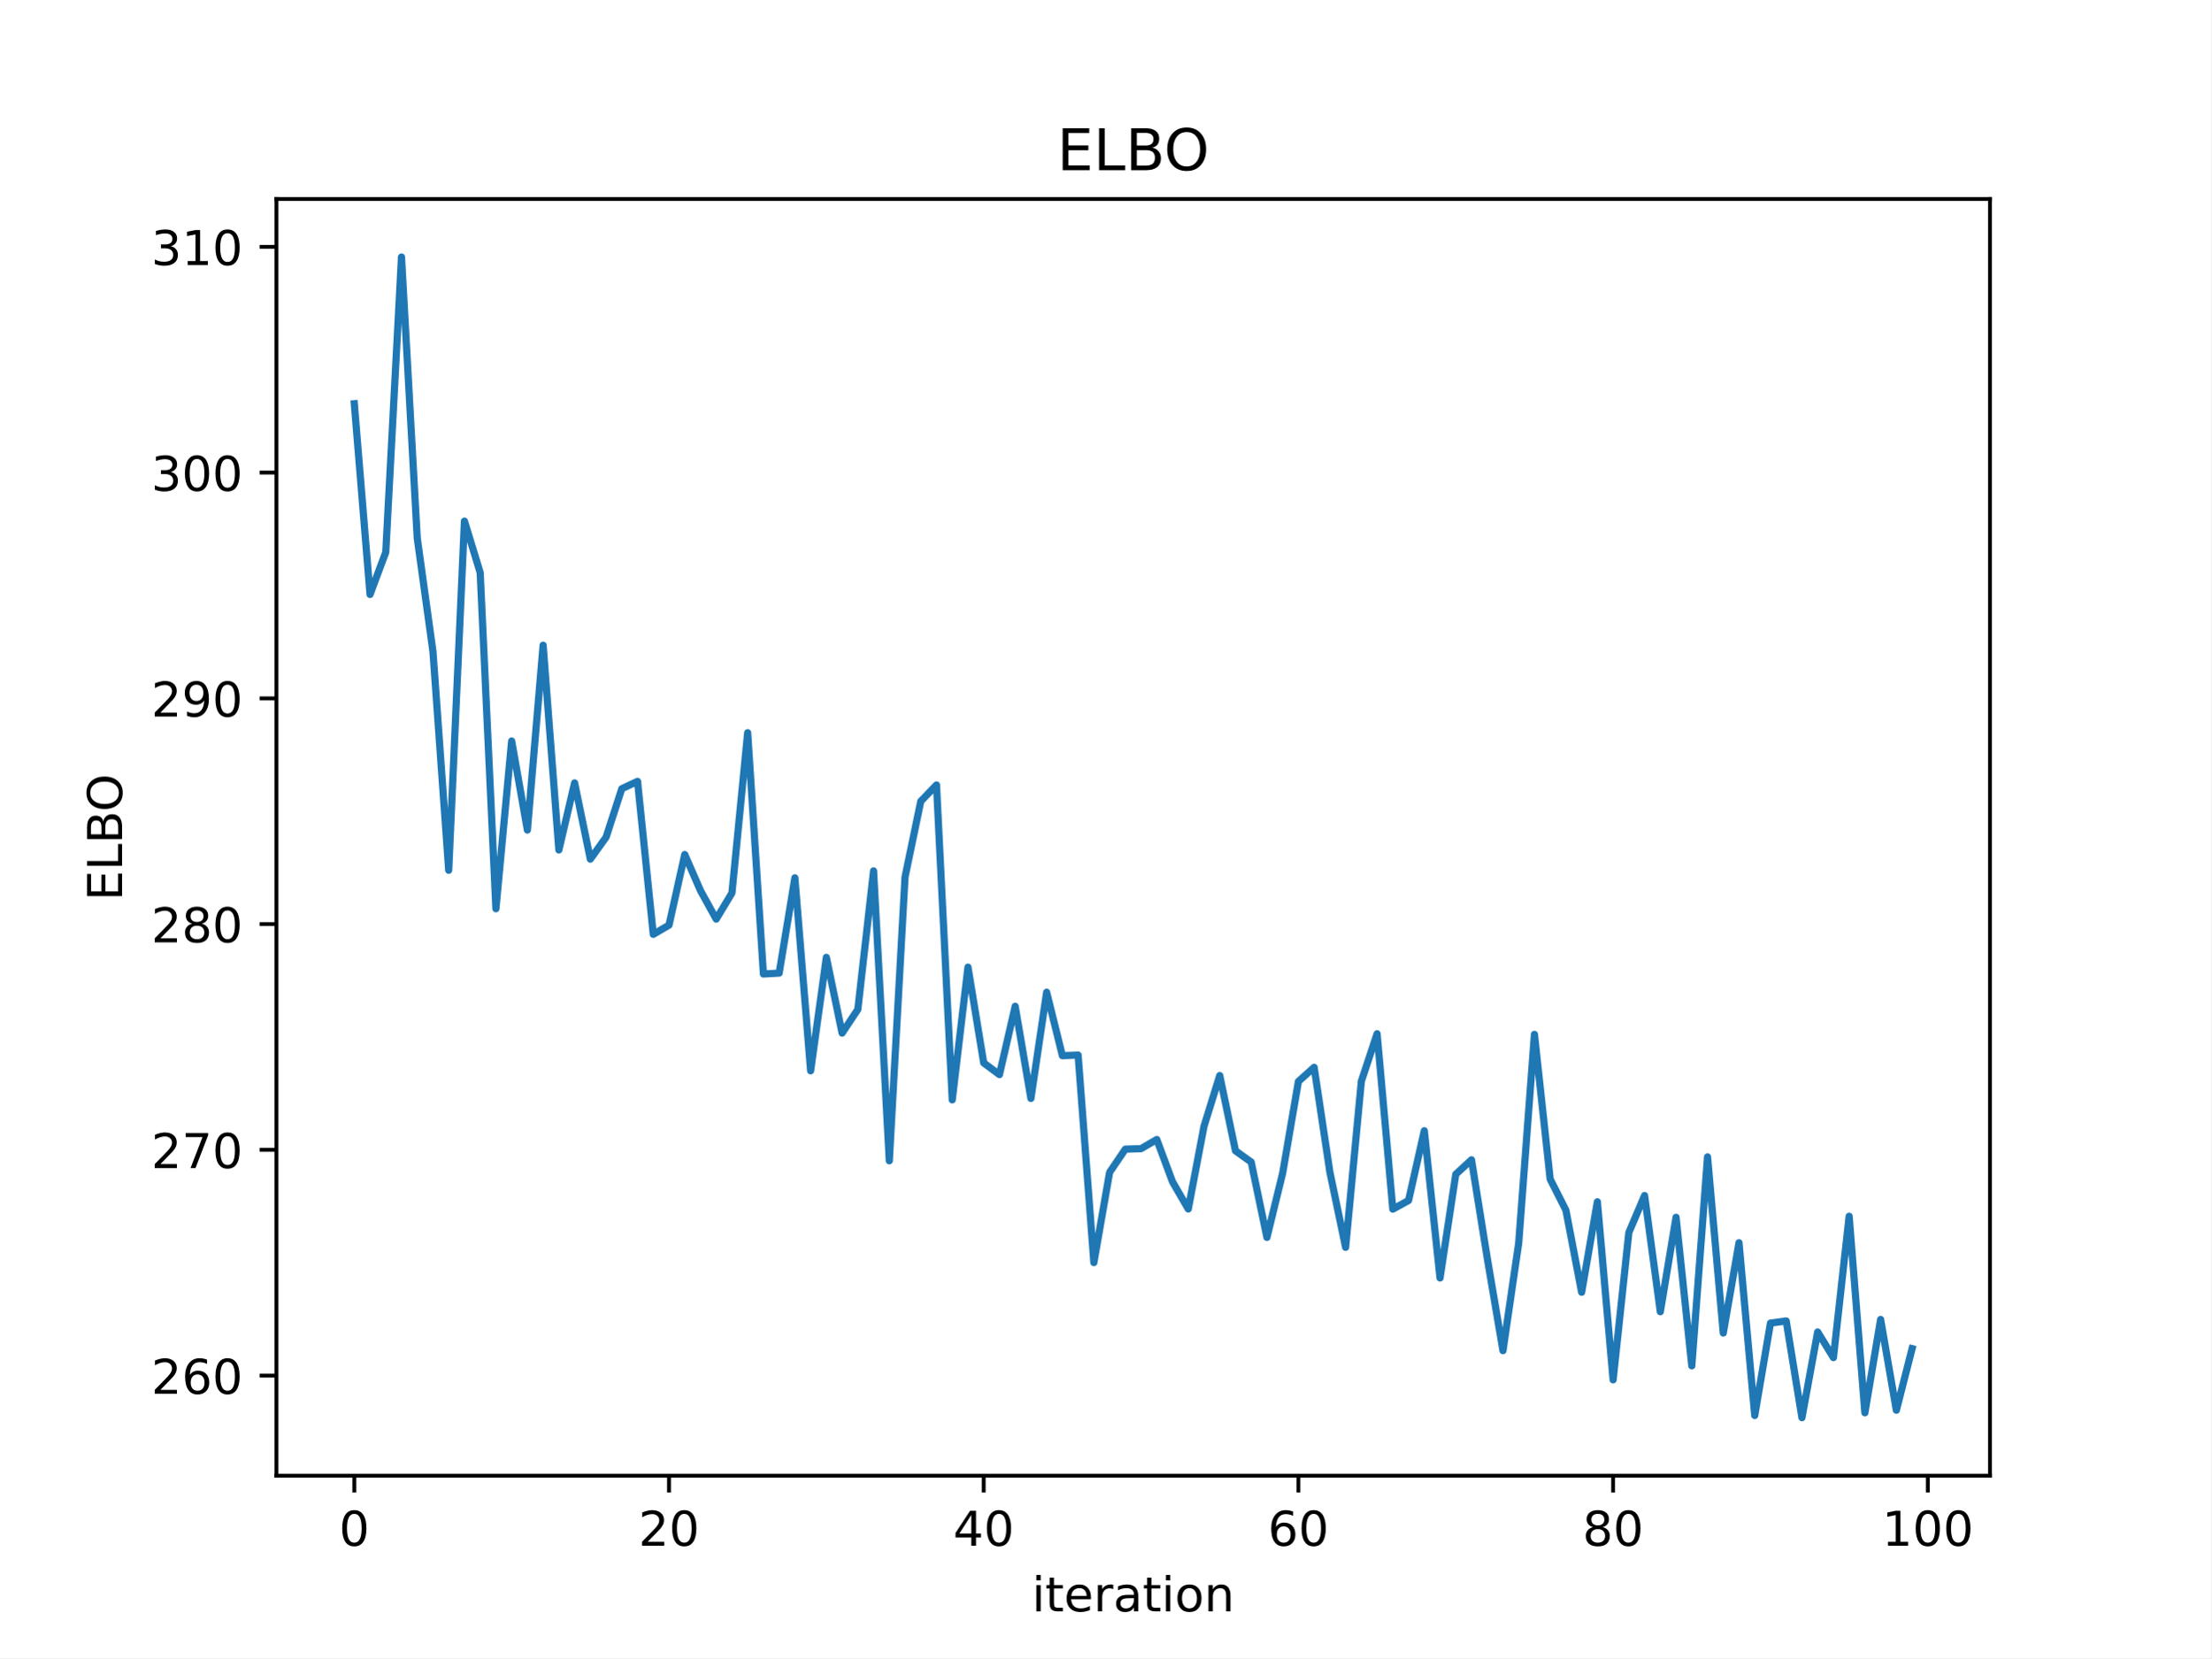
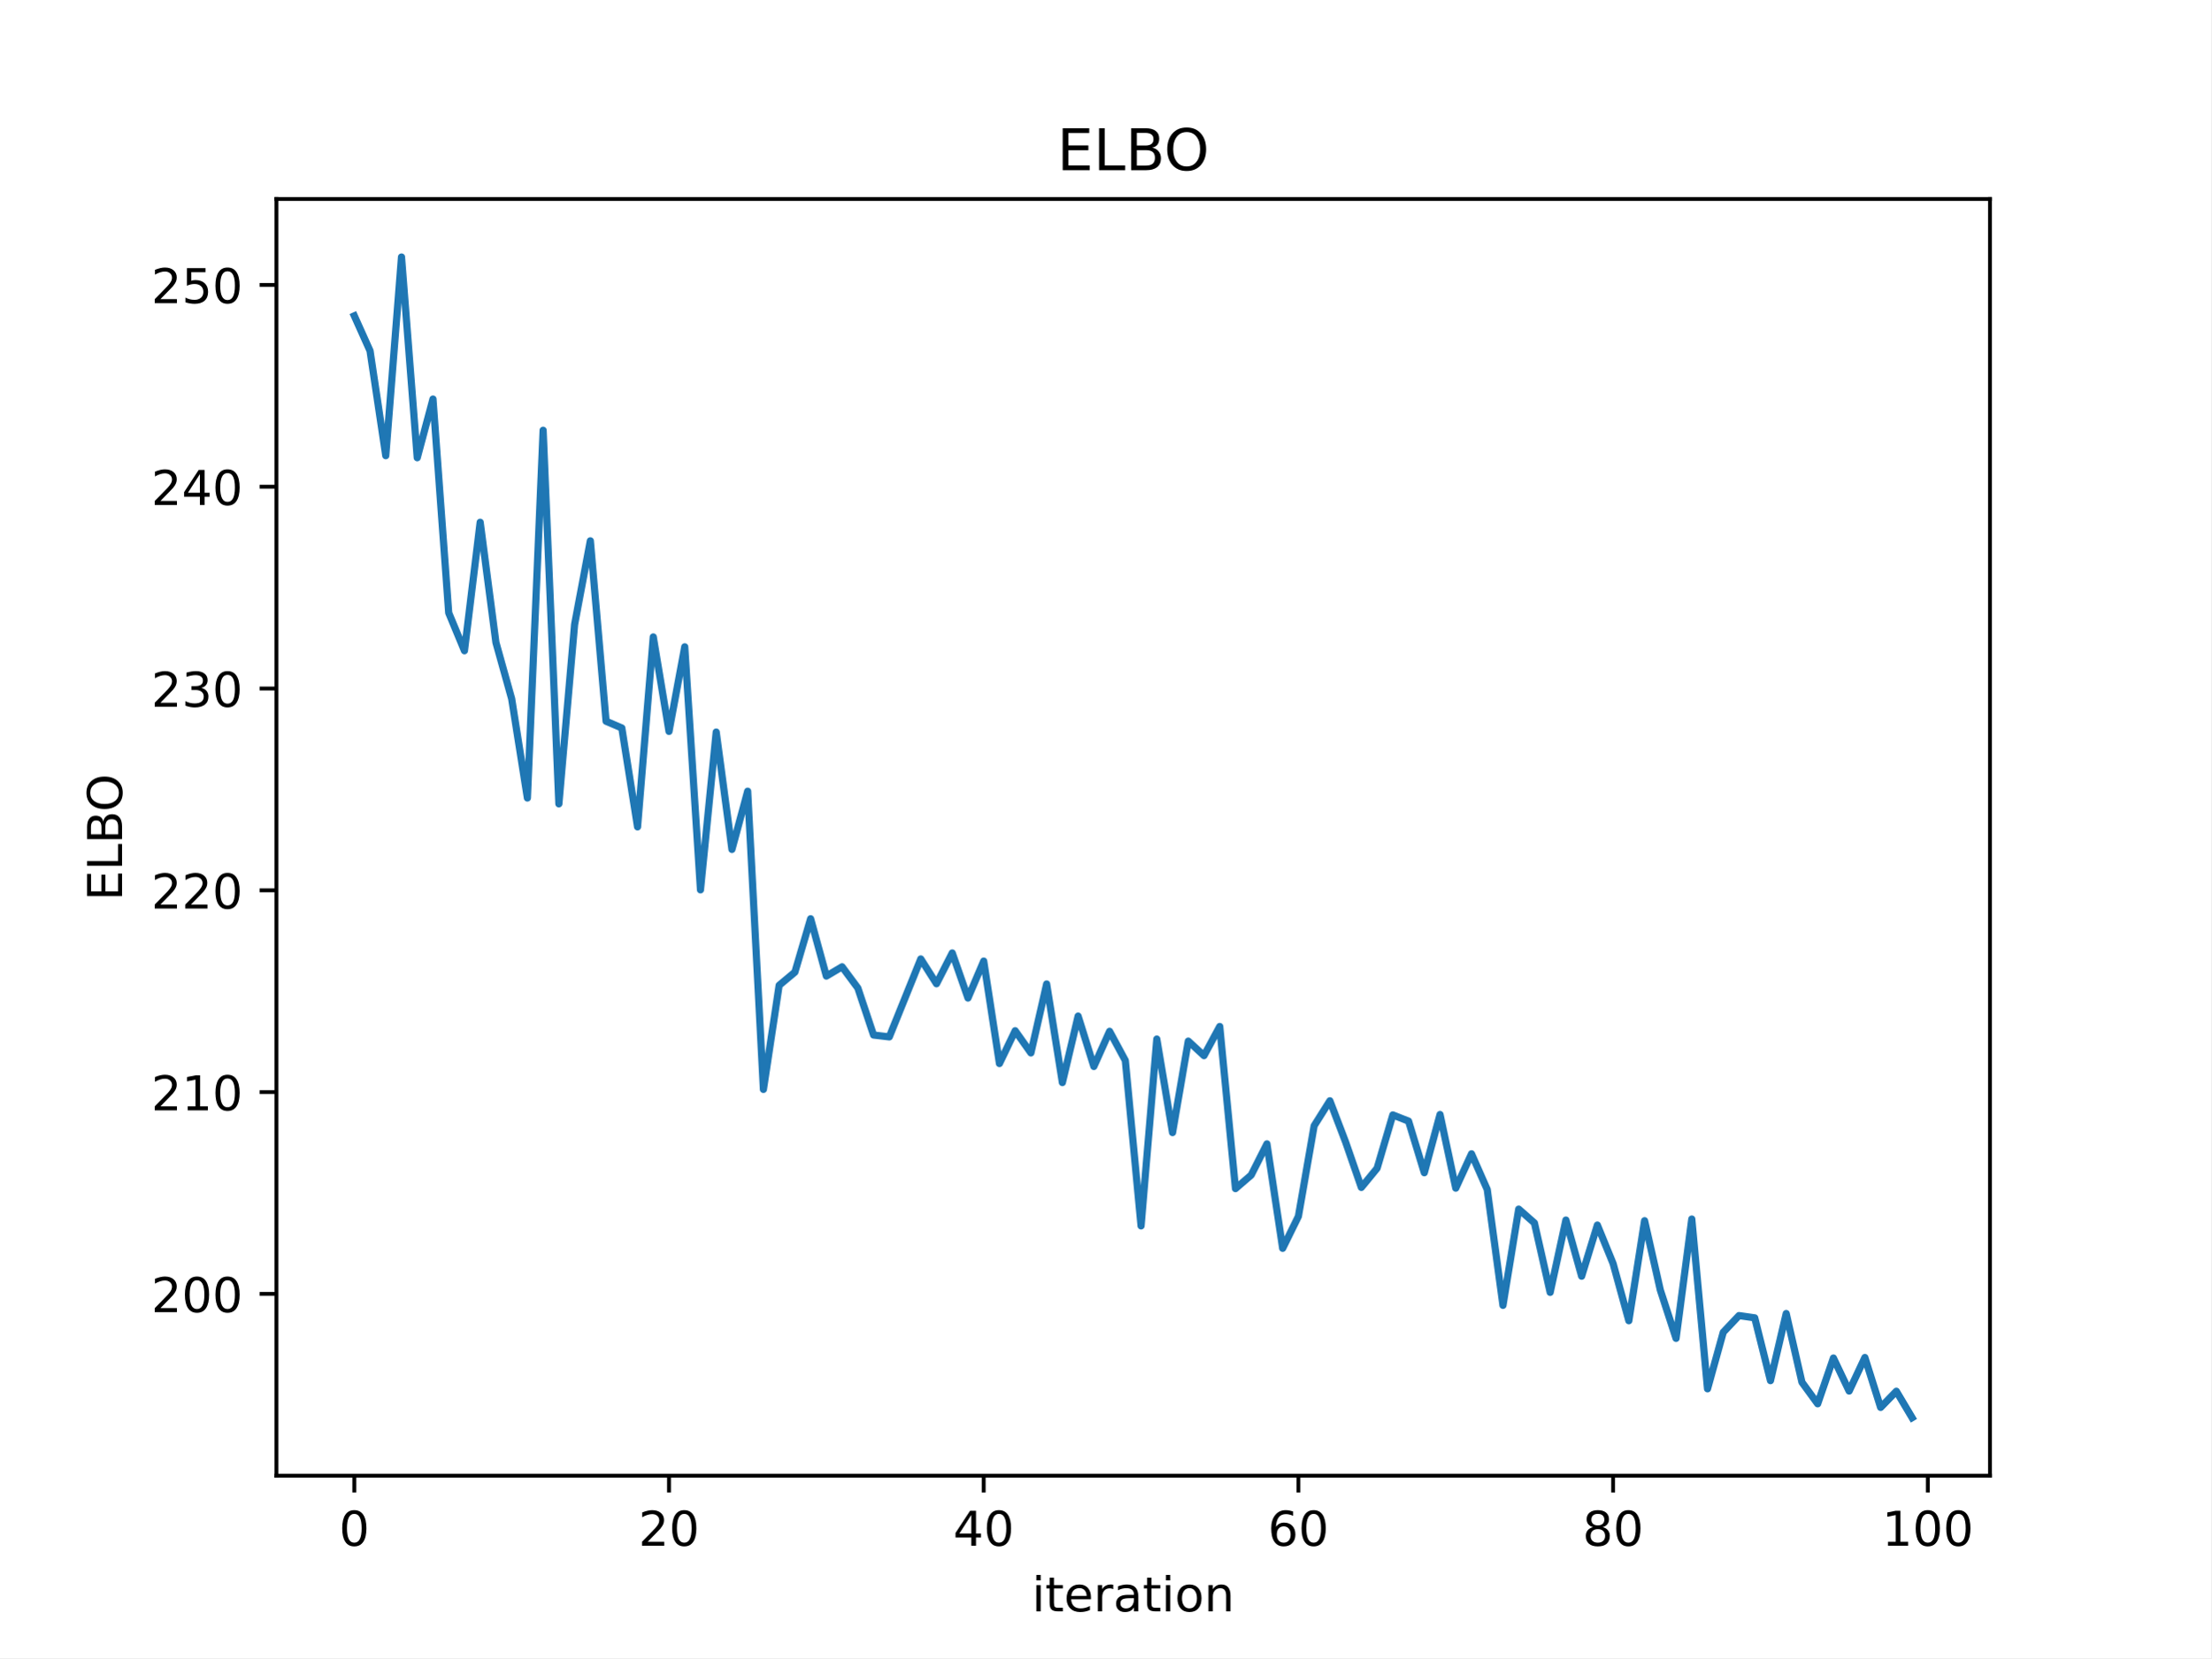
<svg xmlns="http://www.w3.org/2000/svg" xmlns:xlink="http://www.w3.org/1999/xlink" width="460.8pt" height="345.6pt" viewBox="0 0 460.8 345.6" version="1.1">
  <defs>
    <style type="text/css">*{stroke-linejoin: round; stroke-linecap: butt}</style>
  </defs>
  <g id="figure_1">
    <g id="patch_1">
      <path d="M 0 345.6  L 460.8 345.6  L 460.8 0  L 0 0  z " style="fill: #ffffff" />
    </g>
    <g id="axes_1">
      <g id="patch_2">
        <path d="M 57.6 307.584  L 414.72 307.584  L 414.72 41.472  L 57.6 41.472  z " style="fill: #ffffff" />
      </g>
      <g id="matplotlib.axis_1">
        <g id="xtick_1">
          <g id="line2d_1">
            <defs>
-               <path id="m39c903552b" d="M 0 0  L 0 3.5  " style="stroke: #000000; stroke-width: 0.8" />
-             </defs>
-             <g>
-               <use xlink:href="#m39c903552b" x="73.833" y="307.584" style="stroke: #000000; stroke-width: 0.8" />
+               <path id="m0102074324" d="M 0 0  L 0 3.5  " style="stroke: #000000; stroke-width: 0.8" />
+             </defs>
+             <g>
+               <use xlink:href="#m0102074324" x="73.833" y="307.584" style="stroke: #000000; stroke-width: 0.8" />
            </g>
          </g>
          <g id="text_1">
            <g transform="translate(70.65148 322.1824) scale(0.1 -0.1)">
              <defs>
                <path id="DejaVuSans-30" d="M 2034 4250  Q 1547 4250 1301 3770  Q 1056 3291 1056 2328  Q 1056 1369 1301 889  Q 1547 409 2034 409  Q 2525 409 2770 889  Q 3016 1369 3016 2328  Q 3016 3291 2770 3770  Q 2525 4250 2034 4250  z M 2034 4750  Q 2819 4750 3233 4129  Q 3647 3509 3647 2328  Q 3647 1150 3233 529  Q 2819 -91 2034 -91  Q 1250 -91 836 529  Q 422 1150 422 2328  Q 422 3509 836 4129  Q 1250 4750 2034 4750  z " transform="scale(0.015625)" />
              </defs>
              <use xlink:href="#DejaVuSans-30" />
            </g>
          </g>
        </g>
        <g id="xtick_2">
          <g id="line2d_2">
            <g>
-               <use xlink:href="#m39c903552b" x="139.42" y="307.584" style="stroke: #000000; stroke-width: 0.8" />
+               <use xlink:href="#m0102074324" x="139.42" y="307.584" style="stroke: #000000; stroke-width: 0.8" />
            </g>
          </g>
          <g id="text_2">
            <g transform="translate(133.057 322.1824) scale(0.1 -0.1)">
              <defs>
                <path id="DejaVuSans-32" d="M 1228 531  L 3431 531  L 3431 0  L 469 0  L 469 531  Q 828 903 1448 1529  Q 2069 2156 2228 2338  Q 2531 2678 2651 2914  Q 2772 3150 2772 3378  Q 2772 3750 2511 3984  Q 2250 4219 1831 4219  Q 1534 4219 1204 4116  Q 875 4013 500 3803  L 500 4441  Q 881 4594 1212 4672  Q 1544 4750 1819 4750  Q 2544 4750 2975 4387  Q 3406 4025 3406 3419  Q 3406 3131 3298 2873  Q 3191 2616 2906 2266  Q 2828 2175 2409 1742  Q 1991 1309 1228 531  z " transform="scale(0.015625)" />
              </defs>
              <use xlink:href="#DejaVuSans-32" />
              <use xlink:href="#DejaVuSans-30" x="63.623" />
            </g>
          </g>
        </g>
        <g id="xtick_3">
          <g id="line2d_3">
            <g>
-               <use xlink:href="#m39c903552b" x="205.006" y="307.584" style="stroke: #000000; stroke-width: 0.8" />
+               <use xlink:href="#m0102074324" x="205.006" y="307.584" style="stroke: #000000; stroke-width: 0.8" />
            </g>
          </g>
          <g id="text_3">
            <g transform="translate(198.6438 322.1824) scale(0.1 -0.1)">
              <defs>
                <path id="DejaVuSans-34" d="M 2419 4116  L 825 1625  L 2419 1625  L 2419 4116  z M 2253 4666  L 3047 4666  L 3047 1625  L 3713 1625  L 3713 1100  L 3047 1100  L 3047 0  L 2419 0  L 2419 1100  L 313 1100  L 313 1709  L 2253 4666  z " transform="scale(0.015625)" />
              </defs>
              <use xlink:href="#DejaVuSans-34" />
              <use xlink:href="#DejaVuSans-30" x="63.623" />
            </g>
          </g>
        </g>
        <g id="xtick_4">
          <g id="line2d_4">
            <g>
-               <use xlink:href="#m39c903552b" x="270.593" y="307.584" style="stroke: #000000; stroke-width: 0.8" />
+               <use xlink:href="#m0102074324" x="270.593" y="307.584" style="stroke: #000000; stroke-width: 0.8" />
            </g>
          </g>
          <g id="text_4">
            <g transform="translate(264.2306 322.1824) scale(0.1 -0.1)">
              <defs>
                <path id="DejaVuSans-36" d="M 2113 2584  Q 1688 2584 1439 2293  Q 1191 2003 1191 1497  Q 1191 994 1439 701  Q 1688 409 2113 409  Q 2538 409 2786 701  Q 3034 994 3034 1497  Q 3034 2003 2786 2293  Q 2538 2584 2113 2584  z M 3366 4563  L 3366 3988  Q 3128 4100 2886 4159  Q 2644 4219 2406 4219  Q 1781 4219 1451 3797  Q 1122 3375 1075 2522  Q 1259 2794 1537 2939  Q 1816 3084 2150 3084  Q 2853 3084 3261 2657  Q 3669 2231 3669 1497  Q 3669 778 3244 343  Q 2819 -91 2113 -91  Q 1303 -91 875 529  Q 447 1150 447 2328  Q 447 3434 972 4092  Q 1497 4750 2381 4750  Q 2619 4750 2861 4703  Q 3103 4656 3366 4563  z " transform="scale(0.015625)" />
              </defs>
              <use xlink:href="#DejaVuSans-36" />
              <use xlink:href="#DejaVuSans-30" x="63.623" />
            </g>
          </g>
        </g>
        <g id="xtick_5">
          <g id="line2d_5">
            <g>
-               <use xlink:href="#m39c903552b" x="336.18" y="307.584" style="stroke: #000000; stroke-width: 0.8" />
+               <use xlink:href="#m0102074324" x="336.18" y="307.584" style="stroke: #000000; stroke-width: 0.8" />
            </g>
          </g>
          <g id="text_5">
            <g transform="translate(329.8173 322.1824) scale(0.1 -0.1)">
              <defs>
                <path id="DejaVuSans-38" d="M 2034 2216  Q 1584 2216 1326 1975  Q 1069 1734 1069 1313  Q 1069 891 1326 650  Q 1584 409 2034 409  Q 2484 409 2743 651  Q 3003 894 3003 1313  Q 3003 1734 2745 1975  Q 2488 2216 2034 2216  z M 1403 2484  Q 997 2584 770 2862  Q 544 3141 544 3541  Q 544 4100 942 4425  Q 1341 4750 2034 4750  Q 2731 4750 3128 4425  Q 3525 4100 3525 3541  Q 3525 3141 3298 2862  Q 3072 2584 2669 2484  Q 3125 2378 3379 2068  Q 3634 1759 3634 1313  Q 3634 634 3220 271  Q 2806 -91 2034 -91  Q 1263 -91 848 271  Q 434 634 434 1313  Q 434 1759 690 2068  Q 947 2378 1403 2484  z M 1172 3481  Q 1172 3119 1398 2916  Q 1625 2713 2034 2713  Q 2441 2713 2670 2916  Q 2900 3119 2900 3481  Q 2900 3844 2670 4047  Q 2441 4250 2034 4250  Q 1625 4250 1398 4047  Q 1172 3844 1172 3481  z " transform="scale(0.015625)" />
              </defs>
              <use xlink:href="#DejaVuSans-38" />
              <use xlink:href="#DejaVuSans-30" x="63.623" />
            </g>
          </g>
        </g>
        <g id="xtick_6">
          <g id="line2d_6">
            <g>
-               <use xlink:href="#m39c903552b" x="401.767" y="307.584" style="stroke: #000000; stroke-width: 0.8" />
+               <use xlink:href="#m0102074324" x="401.767" y="307.584" style="stroke: #000000; stroke-width: 0.8" />
            </g>
          </g>
          <g id="text_6">
            <g transform="translate(392.2229 322.1824) scale(0.1 -0.1)">
              <defs>
                <path id="DejaVuSans-31" d="M 794 531  L 1825 531  L 1825 4091  L 703 3866  L 703 4441  L 1819 4666  L 2450 4666  L 2450 531  L 3481 531  L 3481 0  L 794 0  L 794 531  z " transform="scale(0.015625)" />
              </defs>
              <use xlink:href="#DejaVuSans-31" />
              <use xlink:href="#DejaVuSans-30" x="63.623" />
              <use xlink:href="#DejaVuSans-30" x="127.246" />
            </g>
          </g>
        </g>
        <g id="text_7">
          <g transform="translate(215.0373 335.8606) scale(0.1 -0.1)">
            <defs>
              <path id="DejaVuSans-69" d="M 603 3500  L 1178 3500  L 1178 0  L 603 0  L 603 3500  z M 603 4863  L 1178 4863  L 1178 4134  L 603 4134  L 603 4863  z " transform="scale(0.015625)" />
              <path id="DejaVuSans-74" d="M 1172 4494  L 1172 3500  L 2356 3500  L 2356 3053  L 1172 3053  L 1172 1153  Q 1172 725 1289 603  Q 1406 481 1766 481  L 2356 481  L 2356 0  L 1766 0  Q 1100 0 847 248  Q 594 497 594 1153  L 594 3053  L 172 3053  L 172 3500  L 594 3500  L 594 4494  L 1172 4494  z " transform="scale(0.015625)" />
              <path id="DejaVuSans-65" d="M 3597 1894  L 3597 1613  L 953 1613  Q 991 1019 1311 708  Q 1631 397 2203 397  Q 2534 397 2845 478  Q 3156 559 3463 722  L 3463 178  Q 3153 47 2828 -22  Q 2503 -91 2169 -91  Q 1331 -91 842 396  Q 353 884 353 1716  Q 353 2575 817 3079  Q 1281 3584 2069 3584  Q 2775 3584 3186 3129  Q 3597 2675 3597 1894  z M 3022 2063  Q 3016 2534 2758 2815  Q 2500 3097 2075 3097  Q 1594 3097 1305 2825  Q 1016 2553 972 2059  L 3022 2063  z " transform="scale(0.015625)" />
              <path id="DejaVuSans-72" d="M 2631 2963  Q 2534 3019 2420 3045  Q 2306 3072 2169 3072  Q 1681 3072 1420 2755  Q 1159 2438 1159 1844  L 1159 0  L 581 0  L 581 3500  L 1159 3500  L 1159 2956  Q 1341 3275 1631 3429  Q 1922 3584 2338 3584  Q 2397 3584 2469 3576  Q 2541 3569 2628 3553  L 2631 2963  z " transform="scale(0.015625)" />
              <path id="DejaVuSans-61" d="M 2194 1759  Q 1497 1759 1228 1600  Q 959 1441 959 1056  Q 959 750 1161 570  Q 1363 391 1709 391  Q 2188 391 2477 730  Q 2766 1069 2766 1631  L 2766 1759  L 2194 1759  z M 3341 1997  L 3341 0  L 2766 0  L 2766 531  Q 2569 213 2275 61  Q 1981 -91 1556 -91  Q 1019 -91 701 211  Q 384 513 384 1019  Q 384 1609 779 1909  Q 1175 2209 1959 2209  L 2766 2209  L 2766 2266  Q 2766 2663 2505 2880  Q 2244 3097 1772 3097  Q 1472 3097 1187 3025  Q 903 2953 641 2809  L 641 3341  Q 956 3463 1253 3523  Q 1550 3584 1831 3584  Q 2591 3584 2966 3190  Q 3341 2797 3341 1997  z " transform="scale(0.015625)" />
              <path id="DejaVuSans-6f" d="M 1959 3097  Q 1497 3097 1228 2736  Q 959 2375 959 1747  Q 959 1119 1226 758  Q 1494 397 1959 397  Q 2419 397 2687 759  Q 2956 1122 2956 1747  Q 2956 2369 2687 2733  Q 2419 3097 1959 3097  z M 1959 3584  Q 2709 3584 3137 3096  Q 3566 2609 3566 1747  Q 3566 888 3137 398  Q 2709 -91 1959 -91  Q 1206 -91 779 398  Q 353 888 353 1747  Q 353 2609 779 3096  Q 1206 3584 1959 3584  z " transform="scale(0.015625)" />
              <path id="DejaVuSans-6e" d="M 3513 2113  L 3513 0  L 2938 0  L 2938 2094  Q 2938 2591 2744 2837  Q 2550 3084 2163 3084  Q 1697 3084 1428 2787  Q 1159 2491 1159 1978  L 1159 0  L 581 0  L 581 3500  L 1159 3500  L 1159 2956  Q 1366 3272 1645 3428  Q 1925 3584 2291 3584  Q 2894 3584 3203 3211  Q 3513 2838 3513 2113  z " transform="scale(0.015625)" />
            </defs>
            <use xlink:href="#DejaVuSans-69" />
            <use xlink:href="#DejaVuSans-74" x="27.783" />
            <use xlink:href="#DejaVuSans-65" x="66.992" />
            <use xlink:href="#DejaVuSans-72" x="128.516" />
            <use xlink:href="#DejaVuSans-61" x="169.629" />
            <use xlink:href="#DejaVuSans-74" x="230.908" />
            <use xlink:href="#DejaVuSans-69" x="270.117" />
            <use xlink:href="#DejaVuSans-6f" x="297.9" />
            <use xlink:href="#DejaVuSans-6e" x="359.082" />
          </g>
        </g>
      </g>
      <g id="matplotlib.axis_2">
        <g id="ytick_1">
          <g id="line2d_7">
            <defs>
-               <path id="m04f533f089" d="M 0 0  L -3.5 0  " style="stroke: #000000; stroke-width: 0.8" />
-             </defs>
-             <g>
-               <use xlink:href="#m04f533f089" x="57.6" y="286.718" style="stroke: #000000; stroke-width: 0.8" />
+               <path id="m12493296d7" d="M 0 0  L -3.5 0  " style="stroke: #000000; stroke-width: 0.8" />
+             </defs>
+             <g>
+               <use xlink:href="#m12493296d7" x="57.6" y="269.693" style="stroke: #000000; stroke-width: 0.8" />
            </g>
          </g>
          <g id="text_8">
-             <g transform="translate(31.5125 290.5176) scale(0.1 -0.1)">
-               <use xlink:href="#DejaVuSans-32" />
-               <use xlink:href="#DejaVuSans-36" x="63.623" />
+             <g transform="translate(31.5125 273.4918) scale(0.1 -0.1)">
+               <use xlink:href="#DejaVuSans-32" />
+               <use xlink:href="#DejaVuSans-30" x="63.623" />
              <use xlink:href="#DejaVuSans-30" x="127.246" />
            </g>
          </g>
        </g>
        <g id="ytick_2">
          <g id="line2d_8">
            <g>
-               <use xlink:href="#m04f533f089" x="57.6" y="239.663" style="stroke: #000000; stroke-width: 0.8" />
+               <use xlink:href="#m12493296d7" x="57.6" y="227.63" style="stroke: #000000; stroke-width: 0.8" />
            </g>
          </g>
          <g id="text_9">
-             <g transform="translate(31.5125 243.462) scale(0.1 -0.1)">
-               <defs>
-                 <path id="DejaVuSans-37" d="M 525 4666  L 3525 4666  L 3525 4397  L 1831 0  L 1172 0  L 2766 4134  L 525 4134  L 525 4666  z " transform="scale(0.015625)" />
-               </defs>
-               <use xlink:href="#DejaVuSans-32" />
-               <use xlink:href="#DejaVuSans-37" x="63.623" />
+             <g transform="translate(31.5125 231.4291) scale(0.1 -0.1)">
+               <use xlink:href="#DejaVuSans-32" />
+               <use xlink:href="#DejaVuSans-31" x="63.623" />
              <use xlink:href="#DejaVuSans-30" x="127.246" />
            </g>
          </g>
        </g>
        <g id="ytick_3">
          <g id="line2d_9">
            <g>
-               <use xlink:href="#m04f533f089" x="57.6" y="192.607" style="stroke: #000000; stroke-width: 0.8" />
+               <use xlink:href="#m12493296d7" x="57.6" y="185.567" style="stroke: #000000; stroke-width: 0.8" />
            </g>
          </g>
          <g id="text_10">
-             <g transform="translate(31.5125 196.4064) scale(0.1 -0.1)">
-               <use xlink:href="#DejaVuSans-32" />
-               <use xlink:href="#DejaVuSans-38" x="63.623" />
+             <g transform="translate(31.5125 189.3665) scale(0.1 -0.1)">
+               <use xlink:href="#DejaVuSans-32" />
+               <use xlink:href="#DejaVuSans-32" x="63.623" />
              <use xlink:href="#DejaVuSans-30" x="127.246" />
            </g>
          </g>
        </g>
        <g id="ytick_4">
          <g id="line2d_10">
            <g>
-               <use xlink:href="#m04f533f089" x="57.6" y="145.552" style="stroke: #000000; stroke-width: 0.8" />
+               <use xlink:href="#m12493296d7" x="57.6" y="143.505" style="stroke: #000000; stroke-width: 0.8" />
            </g>
          </g>
          <g id="text_11">
-             <g transform="translate(31.5125 149.3509) scale(0.1 -0.1)">
-               <defs>
-                 <path id="DejaVuSans-39" d="M 703 97  L 703 672  Q 941 559 1184 500  Q 1428 441 1663 441  Q 2288 441 2617 861  Q 2947 1281 2994 2138  Q 2813 1869 2534 1725  Q 2256 1581 1919 1581  Q 1219 1581 811 2004  Q 403 2428 403 3163  Q 403 3881 828 4315  Q 1253 4750 1959 4750  Q 2769 4750 3195 4129  Q 3622 3509 3622 2328  Q 3622 1225 3098 567  Q 2575 -91 1691 -91  Q 1453 -91 1209 -44  Q 966 3 703 97  z M 1959 2075  Q 2384 2075 2632 2365  Q 2881 2656 2881 3163  Q 2881 3666 2632 3958  Q 2384 4250 1959 4250  Q 1534 4250 1286 3958  Q 1038 3666 1038 3163  Q 1038 2656 1286 2365  Q 1534 2075 1959 2075  z " transform="scale(0.015625)" />
-               </defs>
-               <use xlink:href="#DejaVuSans-32" />
-               <use xlink:href="#DejaVuSans-39" x="63.623" />
+             <g transform="translate(31.5125 147.3038) scale(0.1 -0.1)">
+               <defs>
+                 <path id="DejaVuSans-33" d="M 2597 2516  Q 3050 2419 3304 2112  Q 3559 1806 3559 1356  Q 3559 666 3084 287  Q 2609 -91 1734 -91  Q 1441 -91 1130 -33  Q 819 25 488 141  L 488 750  Q 750 597 1062 519  Q 1375 441 1716 441  Q 2309 441 2620 675  Q 2931 909 2931 1356  Q 2931 1769 2642 2001  Q 2353 2234 1838 2234  L 1294 2234  L 1294 2753  L 1863 2753  Q 2328 2753 2575 2939  Q 2822 3125 2822 3475  Q 2822 3834 2567 4026  Q 2313 4219 1838 4219  Q 1578 4219 1281 4162  Q 984 4106 628 3988  L 628 4550  Q 988 4650 1302 4700  Q 1616 4750 1894 4750  Q 2613 4750 3031 4423  Q 3450 4097 3450 3541  Q 3450 3153 3228 2886  Q 3006 2619 2597 2516  z " transform="scale(0.015625)" />
+               </defs>
+               <use xlink:href="#DejaVuSans-32" />
+               <use xlink:href="#DejaVuSans-33" x="63.623" />
              <use xlink:href="#DejaVuSans-30" x="127.246" />
            </g>
          </g>
        </g>
        <g id="ytick_5">
          <g id="line2d_11">
            <g>
-               <use xlink:href="#m04f533f089" x="57.6" y="98.496" style="stroke: #000000; stroke-width: 0.8" />
+               <use xlink:href="#m12493296d7" x="57.6" y="101.442" style="stroke: #000000; stroke-width: 0.8" />
            </g>
          </g>
          <g id="text_12">
-             <g transform="translate(31.5125 102.2953) scale(0.1 -0.1)">
-               <defs>
-                 <path id="DejaVuSans-33" d="M 2597 2516  Q 3050 2419 3304 2112  Q 3559 1806 3559 1356  Q 3559 666 3084 287  Q 2609 -91 1734 -91  Q 1441 -91 1130 -33  Q 819 25 488 141  L 488 750  Q 750 597 1062 519  Q 1375 441 1716 441  Q 2309 441 2620 675  Q 2931 909 2931 1356  Q 2931 1769 2642 2001  Q 2353 2234 1838 2234  L 1294 2234  L 1294 2753  L 1863 2753  Q 2328 2753 2575 2939  Q 2822 3125 2822 3475  Q 2822 3834 2567 4026  Q 2313 4219 1838 4219  Q 1578 4219 1281 4162  Q 984 4106 628 3988  L 628 4550  Q 988 4650 1302 4700  Q 1616 4750 1894 4750  Q 2613 4750 3031 4423  Q 3450 4097 3450 3541  Q 3450 3153 3228 2886  Q 3006 2619 2597 2516  z " transform="scale(0.015625)" />
-               </defs>
-               <use xlink:href="#DejaVuSans-33" />
-               <use xlink:href="#DejaVuSans-30" x="63.623" />
+             <g transform="translate(31.5125 105.2411) scale(0.1 -0.1)">
+               <use xlink:href="#DejaVuSans-32" />
+               <use xlink:href="#DejaVuSans-34" x="63.623" />
              <use xlink:href="#DejaVuSans-30" x="127.246" />
            </g>
          </g>
        </g>
        <g id="ytick_6">
          <g id="line2d_12">
            <g>
-               <use xlink:href="#m04f533f089" x="57.6" y="51.441" style="stroke: #000000; stroke-width: 0.8" />
+               <use xlink:href="#m12493296d7" x="57.6" y="59.379" style="stroke: #000000; stroke-width: 0.8" />
            </g>
          </g>
          <g id="text_13">
-             <g transform="translate(31.5125 55.23975) scale(0.1 -0.1)">
-               <use xlink:href="#DejaVuSans-33" />
-               <use xlink:href="#DejaVuSans-31" x="63.623" />
+             <g transform="translate(31.5125 63.17844) scale(0.1 -0.1)">
+               <defs>
+                 <path id="DejaVuSans-35" d="M 691 4666  L 3169 4666  L 3169 4134  L 1269 4134  L 1269 2991  Q 1406 3038 1543 3061  Q 1681 3084 1819 3084  Q 2600 3084 3056 2656  Q 3513 2228 3513 1497  Q 3513 744 3044 326  Q 2575 -91 1722 -91  Q 1428 -91 1123 -41  Q 819 9 494 109  L 494 744  Q 775 591 1075 516  Q 1375 441 1709 441  Q 2250 441 2565 725  Q 2881 1009 2881 1497  Q 2881 1984 2565 2268  Q 2250 2553 1709 2553  Q 1456 2553 1204 2497  Q 953 2441 691 2322  L 691 4666  z " transform="scale(0.015625)" />
+               </defs>
+               <use xlink:href="#DejaVuSans-32" />
+               <use xlink:href="#DejaVuSans-35" x="63.623" />
              <use xlink:href="#DejaVuSans-30" x="127.246" />
            </g>
          </g>
        </g>
        <g id="text_14">
          <g transform="translate(25.43281 187.7522) rotate(-90) scale(0.1 -0.1)">
            <defs>
              <path id="DejaVuSans-45" d="M 628 4666  L 3578 4666  L 3578 4134  L 1259 4134  L 1259 2753  L 3481 2753  L 3481 2222  L 1259 2222  L 1259 531  L 3634 531  L 3634 0  L 628 0  L 628 4666  z " transform="scale(0.015625)" />
              <path id="DejaVuSans-4c" d="M 628 4666  L 1259 4666  L 1259 531  L 3531 531  L 3531 0  L 628 0  L 628 4666  z " transform="scale(0.015625)" />
              <path id="DejaVuSans-42" d="M 1259 2228  L 1259 519  L 2272 519  Q 2781 519 3026 730  Q 3272 941 3272 1375  Q 3272 1813 3026 2020  Q 2781 2228 2272 2228  L 1259 2228  z M 1259 4147  L 1259 2741  L 2194 2741  Q 2656 2741 2882 2914  Q 3109 3088 3109 3444  Q 3109 3797 2882 3972  Q 2656 4147 2194 4147  L 1259 4147  z M 628 4666  L 2241 4666  Q 2963 4666 3353 4366  Q 3744 4066 3744 3513  Q 3744 3084 3544 2831  Q 3344 2578 2956 2516  Q 3422 2416 3680 2098  Q 3938 1781 3938 1306  Q 3938 681 3513 340  Q 3088 0 2303 0  L 628 0  L 628 4666  z " transform="scale(0.015625)" />
              <path id="DejaVuSans-4f" d="M 2522 4238  Q 1834 4238 1429 3725  Q 1025 3213 1025 2328  Q 1025 1447 1429 934  Q 1834 422 2522 422  Q 3209 422 3611 934  Q 4013 1447 4013 2328  Q 4013 3213 3611 3725  Q 3209 4238 2522 4238  z M 2522 4750  Q 3503 4750 4090 4092  Q 4678 3434 4678 2328  Q 4678 1225 4090 567  Q 3503 -91 2522 -91  Q 1538 -91 948 565  Q 359 1222 359 2328  Q 359 3434 948 4092  Q 1538 4750 2522 4750  z " transform="scale(0.015625)" />
            </defs>
            <use xlink:href="#DejaVuSans-45" />
            <use xlink:href="#DejaVuSans-4c" x="63.184" />
            <use xlink:href="#DejaVuSans-42" x="118.896" />
            <use xlink:href="#DejaVuSans-4f" x="185.75" />
          </g>
        </g>
      </g>
      <g id="line2d_13">
-         <path d="M 73.833 84.146  L 77.112 123.903  L 80.391 115.09  L 83.671 53.568  L 86.95 112.145  L 90.229 135.829  L 93.509 181.385  L 96.788 108.617  L 100.067 119.353  L 103.347 189.408  L 106.626 154.447  L 109.905 173.007  L 113.185 134.481  L 116.464 177.159  L 119.743 163.18  L 123.023 179.073  L 126.302 174.505  L 129.581 164.395  L 132.861 162.86  L 136.14 194.746  L 139.42 192.823  L 142.699 178.11  L 145.978 185.629  L 149.258 191.573  L 152.537 186.126  L 155.816 152.721  L 159.096 203.014  L 162.375 202.827  L 165.654 182.964  L 168.934 223.189  L 172.213 199.542  L 175.492 215.331  L 178.772 210.394  L 182.051 181.521  L 185.33 241.949  L 188.61 182.797  L 191.889 167.013  L 195.168 163.607  L 198.448 229.249  L 201.727 201.585  L 205.006 221.544  L 208.286 223.985  L 211.565 209.74  L 214.844 228.952  L 218.124 206.813  L 221.403 220.039  L 224.682 219.91  L 227.962 263.169  L 231.241 244.359  L 234.52 239.521  L 237.8 239.415  L 241.079 237.506  L 244.358 246.33  L 247.638 251.991  L 250.917 234.749  L 254.196 224.178  L 257.476 239.863  L 260.755 242.212  L 264.034 257.921  L 267.314 244.491  L 270.593 225.405  L 273.872 222.467  L 277.152 244.307  L 280.431 259.987  L 283.71 225.366  L 286.99 215.473  L 290.269 252.025  L 293.548 250.22  L 296.828 235.682  L 300.107 266.371  L 303.386 244.756  L 306.666 241.737  L 309.945 262.201  L 313.224 281.522  L 316.504 259.085  L 319.783 215.592  L 323.062 245.764  L 326.342 252.247  L 329.621 269.347  L 332.9 250.496  L 336.18 287.6  L 339.459 256.902  L 342.739 249.194  L 346.018 273.404  L 349.297 253.722  L 352.577 284.691  L 355.856 241.134  L 359.135 277.844  L 362.415 259.03  L 365.694 295.037  L 368.973 275.774  L 372.253 275.333  L 375.532 295.488  L 378.811 277.627  L 382.091 282.969  L 385.37 253.505  L 388.649 294.47  L 391.929 275.022  L 395.208 293.934  L 398.487 281.108  " clip-path="url(#p10cc0aa44f)" style="fill: none; stroke: #1f77b4; stroke-width: 1.5; stroke-linecap: square" />
+         <path d="M 73.833 65.829  L 77.112 73.126  L 80.391 94.979  L 83.671 53.568  L 86.95 95.403  L 90.229 83.172  L 93.509 127.735  L 96.788 135.633  L 100.067 108.851  L 103.347 133.91  L 106.626 145.637  L 109.905 166.328  L 113.185 89.677  L 116.464 167.548  L 119.743 130.155  L 123.023 112.723  L 126.302 150.329  L 129.581 151.728  L 132.861 172.343  L 136.14 132.754  L 139.42 152.445  L 142.699 134.816  L 145.978 185.47  L 149.258 152.584  L 152.537 177.045  L 155.816 164.911  L 159.096 227.067  L 162.375 205.37  L 165.654 202.632  L 168.934 191.497  L 172.213 203.448  L 175.492 201.511  L 178.772 205.929  L 182.051 215.735  L 185.33 216.122  L 188.61 208.003  L 191.889 199.874  L 195.168 205.047  L 198.448 198.627  L 201.727 208.022  L 205.006 200.322  L 208.286 221.68  L 211.565 214.841  L 214.844 219.466  L 218.124 205.092  L 221.403 225.644  L 224.682 211.787  L 227.962 222.285  L 231.241 214.96  L 234.52 221.044  L 237.8 255.515  L 241.079 216.573  L 244.358 236.069  L 247.638 217  L 250.917 220.031  L 254.196 213.951  L 257.476 247.744  L 260.755 244.92  L 264.034 238.42  L 267.314 260.195  L 270.593 253.521  L 273.872 234.65  L 277.152 229.442  L 280.431 238.043  L 283.71 247.5  L 286.99 243.507  L 290.269 232.386  L 293.548 233.679  L 296.828 244.433  L 300.107 232.301  L 303.386 247.649  L 306.666 240.495  L 309.945 247.936  L 313.224 272.079  L 316.504 252.019  L 319.783 254.908  L 323.062 269.376  L 326.342 254.3  L 329.621 266.007  L 332.9 255.342  L 336.18 263.373  L 339.459 275.286  L 342.739 254.436  L 346.018 268.886  L 349.297 278.962  L 352.577 254.088  L 355.856 289.475  L 359.135 277.677  L 362.415 274.208  L 365.694 274.683  L 368.973 287.77  L 372.253 273.784  L 375.532 288.099  L 378.811 292.596  L 382.091 283.056  L 385.37 289.944  L 388.649 282.951  L 391.929 293.356  L 395.208 289.982  L 398.487 295.488  " clip-path="url(#p0972c7e7bd)" style="fill: none; stroke: #1f77b4; stroke-width: 1.5; stroke-linecap: square" />
      </g>
      <g id="patch_3">
        <path d="M 57.6 307.584  L 57.6 41.472  " style="fill: none; stroke: #000000; stroke-width: 0.8; stroke-linejoin: miter; stroke-linecap: square" />
      </g>
      <g id="patch_4">
        <path d="M 414.72 307.584  L 414.72 41.472  " style="fill: none; stroke: #000000; stroke-width: 0.8; stroke-linejoin: miter; stroke-linecap: square" />
      </g>
      <g id="patch_5">
        <path d="M 57.6 307.584  L 414.72 307.584  " style="fill: none; stroke: #000000; stroke-width: 0.8; stroke-linejoin: miter; stroke-linecap: square" />
      </g>
      <g id="patch_6">
        <path d="M 57.6 41.472  L 414.72 41.472  " style="fill: none; stroke: #000000; stroke-width: 0.8; stroke-linejoin: miter; stroke-linecap: square" />
      </g>
      <g id="text_15">
        <g transform="translate(220.2909 35.472) scale(0.12 -0.12)">
          <use xlink:href="#DejaVuSans-45" />
          <use xlink:href="#DejaVuSans-4c" x="63.184" />
          <use xlink:href="#DejaVuSans-42" x="118.896" />
          <use xlink:href="#DejaVuSans-4f" x="185.75" />
        </g>
      </g>
    </g>
  </g>
  <defs>
-     <clipPath id="p10cc0aa44f">
+     <clipPath id="p0972c7e7bd">
      <rect x="57.6" y="41.472" width="357.12" height="266.112" />
    </clipPath>
  </defs>
</svg>
